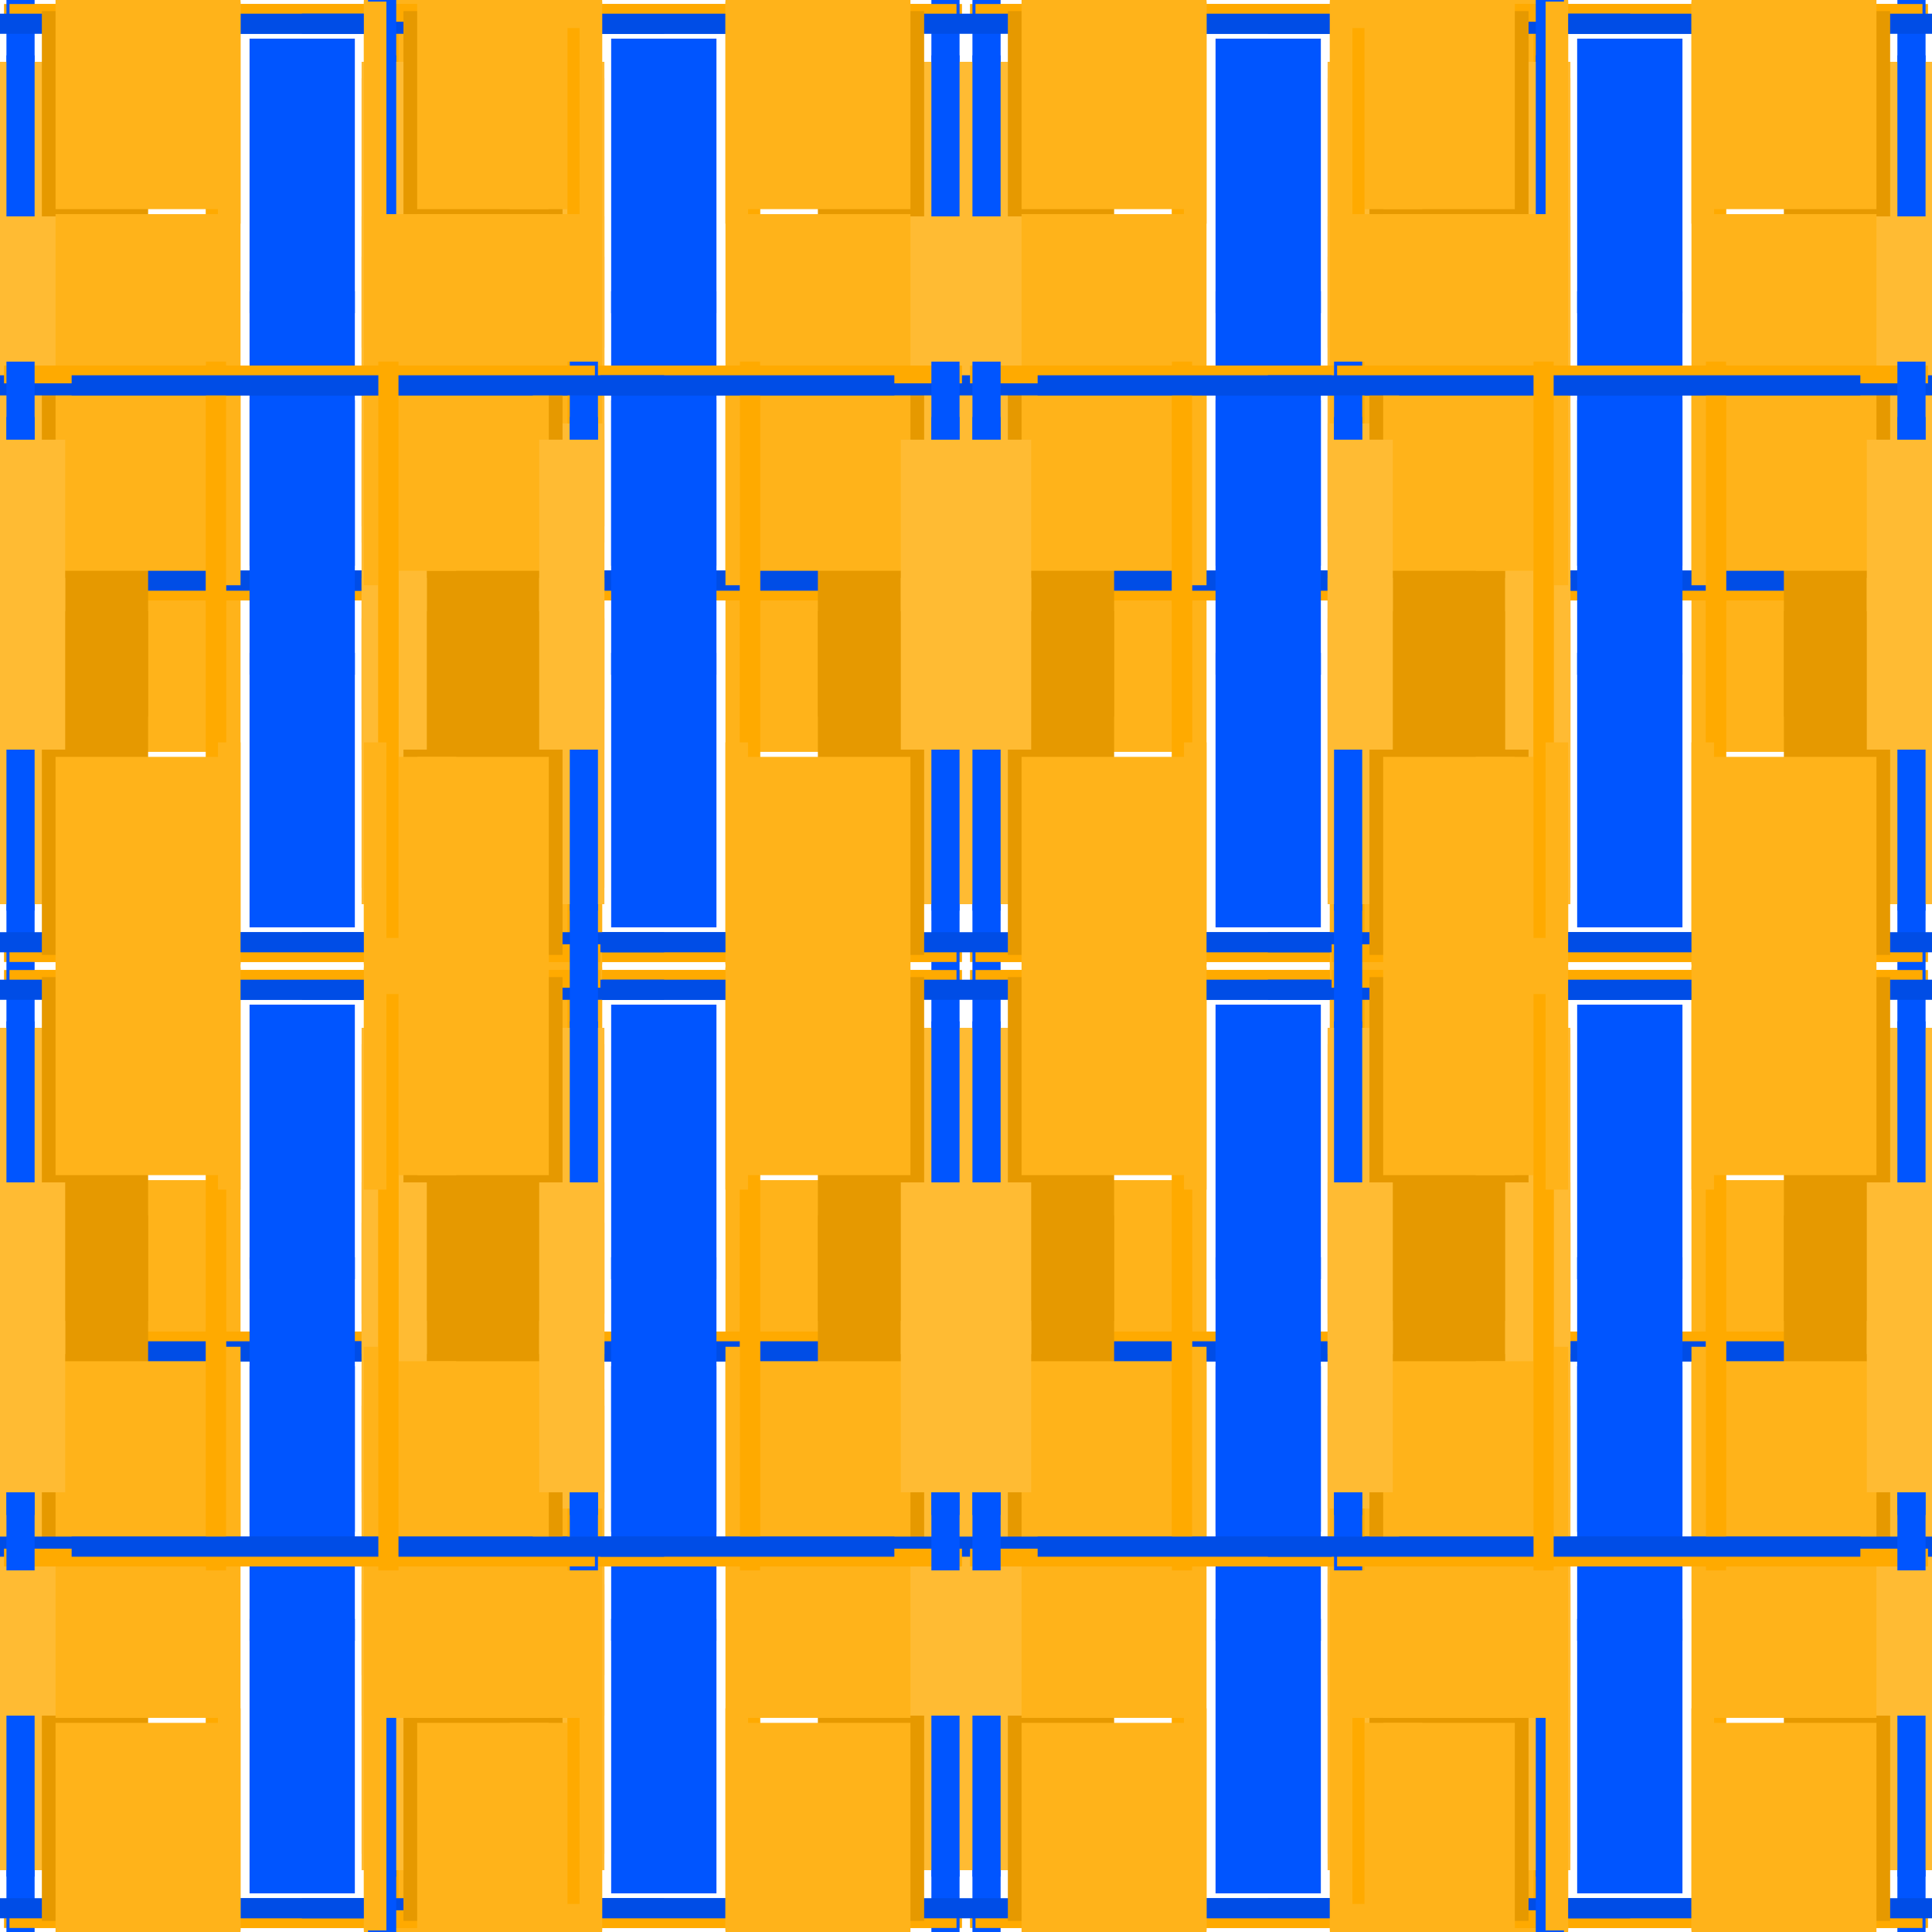
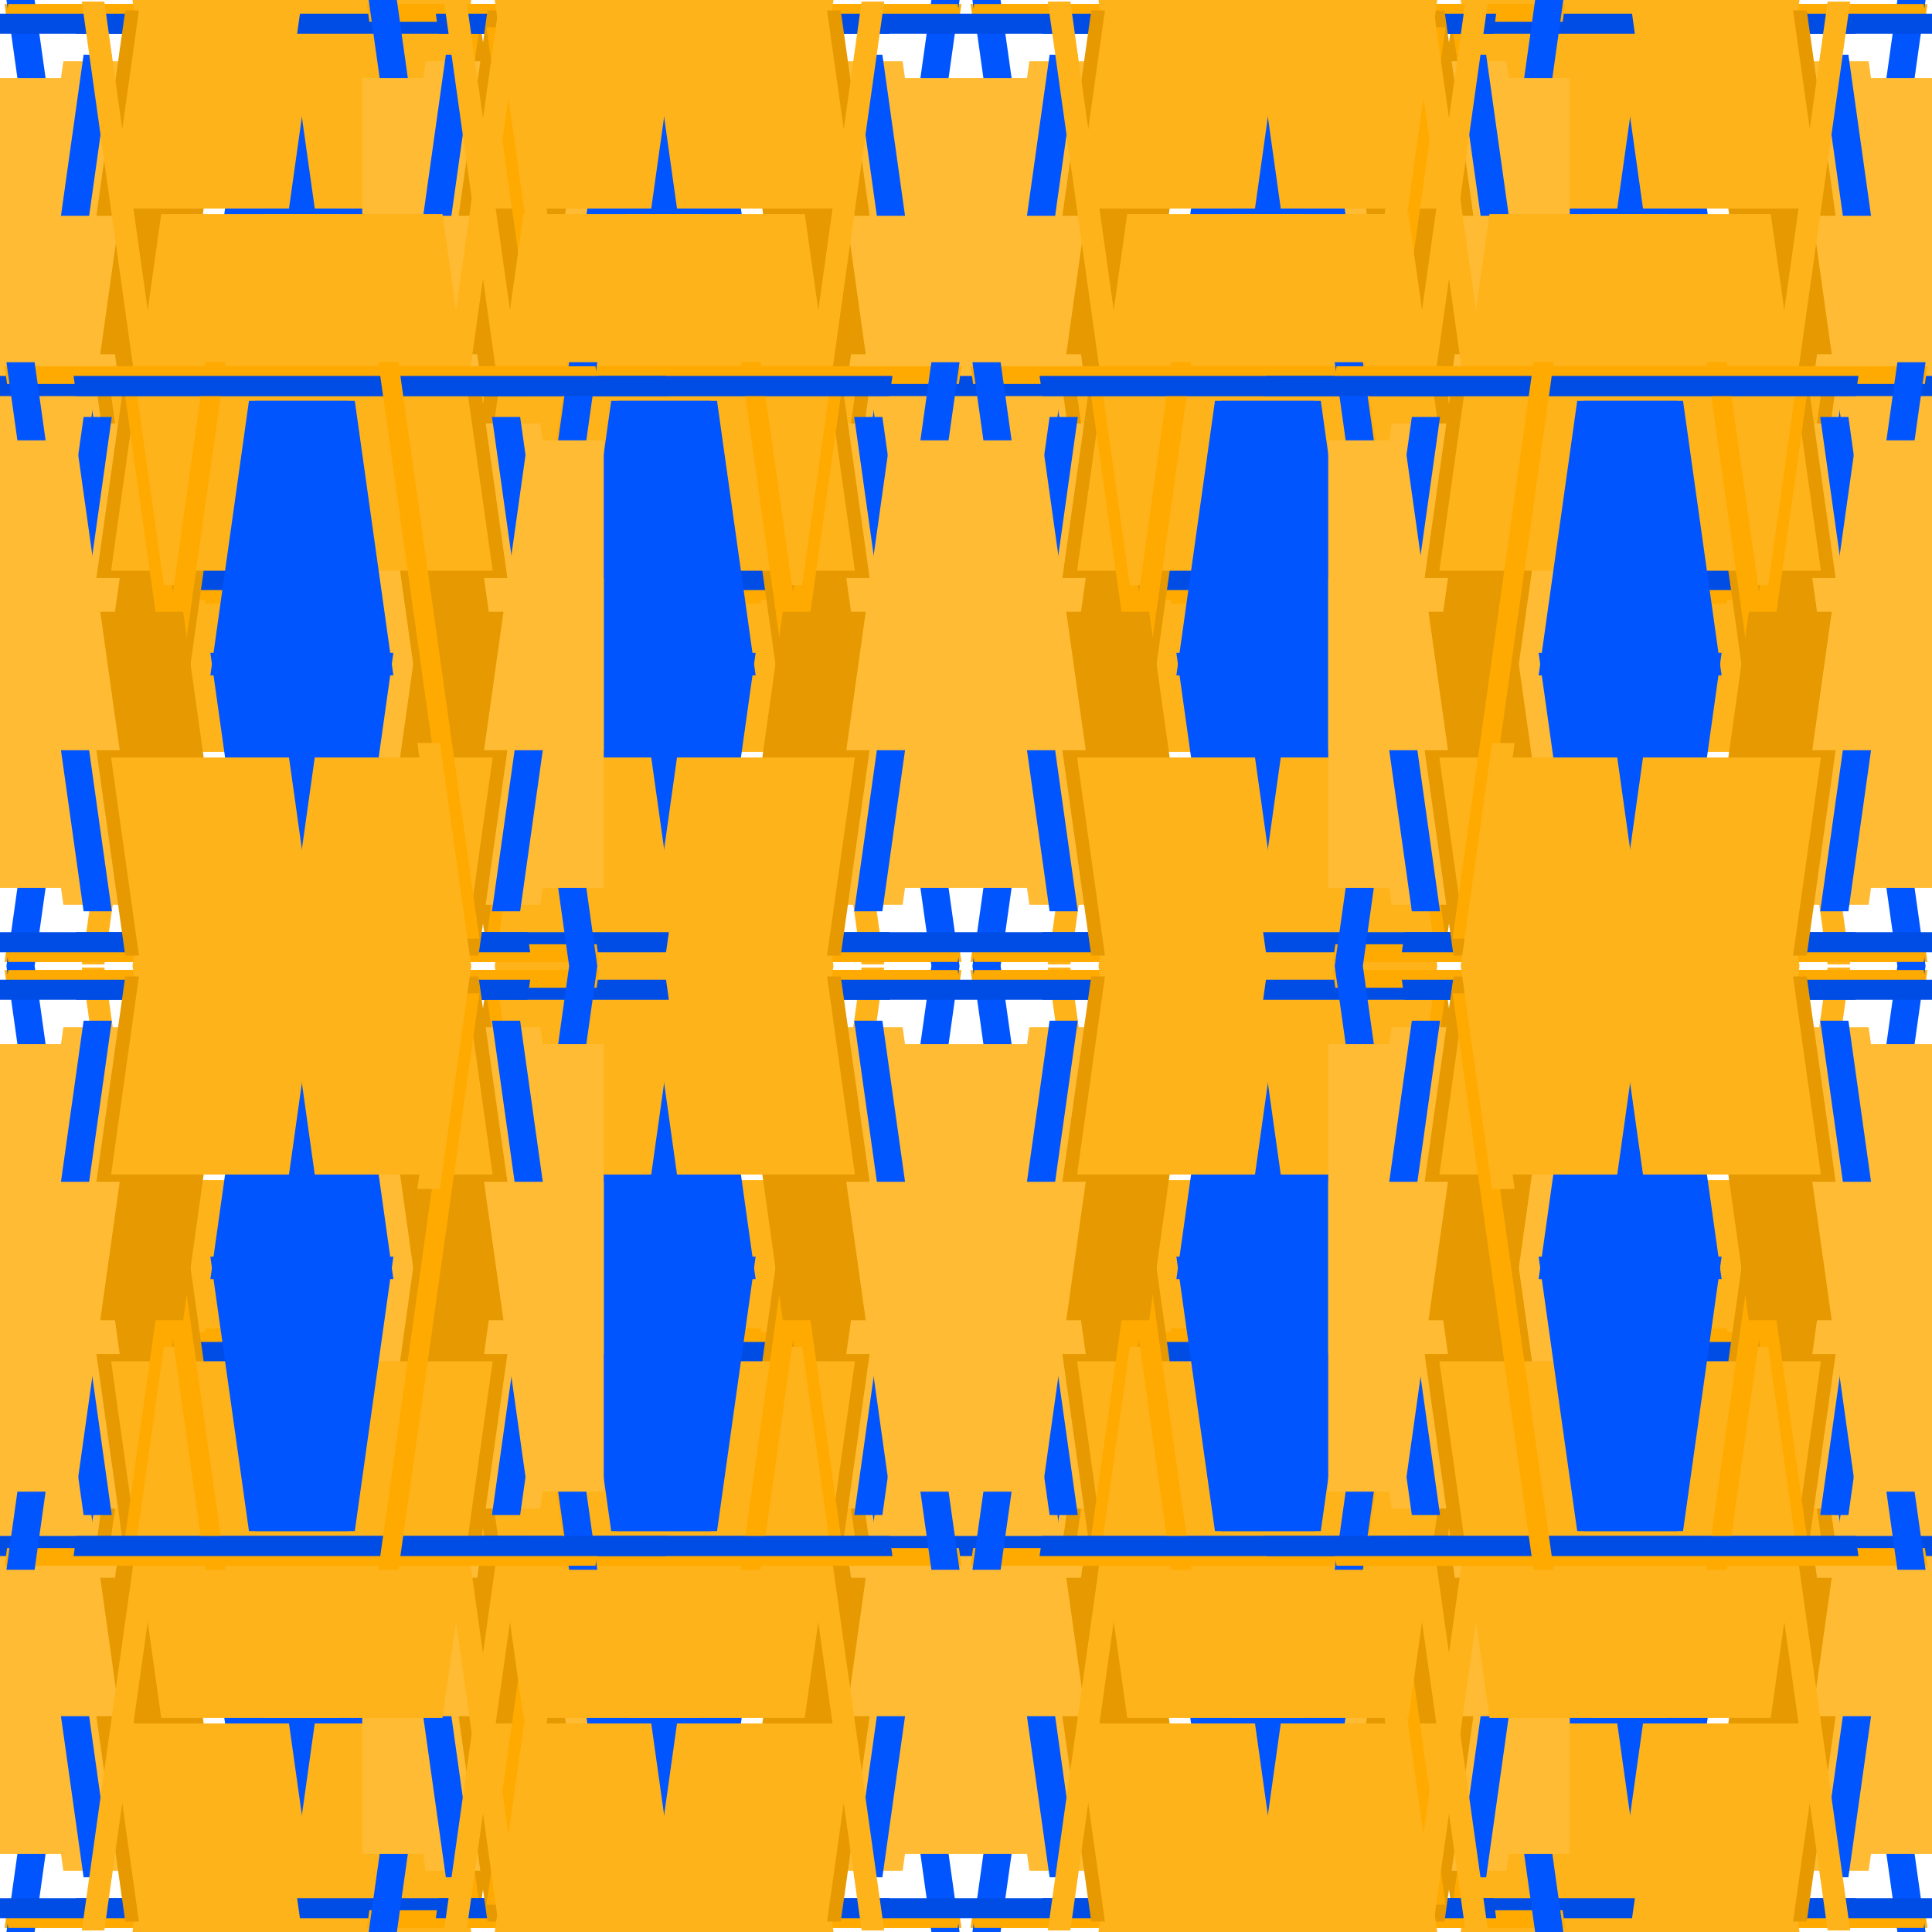
<svg xmlns="http://www.w3.org/2000/svg" xmlns:xlink="http://www.w3.org/1999/xlink" width="100%" height="100%" viewBox="0 0 2400 2400" style="stroke-width:0;background-color:#121212">
  <symbol id="quad3">
    <symbol id="quad2">
      <symbol id="quad1">
        <symbol id="quad0">
-           <rect x="5" y="5" width="734" height="22" rx="0" style="fill:hsl(40,100%,50%);fill-opacity:1" transform="rotate(0 0 0)translate(0 0)skewX(0)skewY(0)scale(1 1)" />"/&gt;<rect x="-16" y="319" width="133" height="355" rx="0" style="fill:hsl(40,100%,60%);fill-opacity:1" transform="rotate(0 0 0)translate(0 0)skewX(0)skewY(0)scale(1 1)" />"/&gt;<rect x="89" y="17" width="736" height="25" rx="0" style="fill:hsl(220,100%,45%);fill-opacity:1" transform="rotate(0 0 0)translate(0 0)skewX(0)skewY(0)scale(1 1)" />"/&gt;<rect x="52" y="310" width="132" height="427" rx="0" style="fill:hsl(40,100%,45%);fill-opacity:1" transform="rotate(0 0 0)translate(0 0)skewX(0)skewY(0)scale(1 1)" />"/&gt;<rect x="470" y="-15" width="25" height="731" rx="0" style="fill:hsl(40,100%,50%);fill-opacity:1" transform="rotate(0 0 0)translate(0 0)skewX(0)skewY(0)scale(1 1)" />"/&gt;<rect x="69" y="491" width="221" height="443" rx="0" style="fill:hsl(40,100%,55%);fill-opacity:1" transform="rotate(0 0 0)translate(0 0)skewX(0)skewY(0)scale(1 1)" />"/&gt;<rect x="452" y="473" width="28" height="725" rx="0" style="fill:hsl(40,100%,55%);fill-opacity:1" transform="rotate(0 0 0)translate(0 0)skewX(0)skewY(0)scale(1 1)" />"/&gt;<rect x="310" y="48" width="124" height="341" rx="0" style="fill:hsl(220,100%,50%);fill-opacity:1" transform="rotate(0 0 0)translate(0 0)skewX(0)skewY(0)scale(1 1)" />"/&gt;<rect x="8" y="-48" width="35" height="730" rx="0" style="fill:hsl(220,100%,50%);fill-opacity:1" transform="rotate(0 0 0)translate(0 0)skewX(0)skewY(0)scale(1 1)" />"/&gt;<rect x="-82" y="97" width="163" height="385" rx="0" style="fill:hsl(40,100%,60%);fill-opacity:1" transform="rotate(0 0 0)translate(0 0)skewX(0)skewY(0)scale(1 1)" />"/&gt;</symbol>
+           <rect x="5" y="5" width="734" height="22" rx="0" style="fill:hsl(40,100%,50%);fill-opacity:1" transform="rotate(0 0 0)translate(0 0)skewX(8)skewY(0)scale(1 1)" />"/&gt;<rect x="-16" y="319" width="133" height="355" rx="0" style="fill:hsl(40,100%,60%);fill-opacity:1" transform="rotate(0 0 0)translate(0 0)skewX(8)skewY(0)scale(1 1)" />"/&gt;<rect x="89" y="17" width="736" height="25" rx="0" style="fill:hsl(220,100%,45%);fill-opacity:1" transform="rotate(0 0 0)translate(0 0)skewX(8)skewY(0)scale(1 1)" />"/&gt;<rect x="52" y="310" width="132" height="427" rx="0" style="fill:hsl(40,100%,45%);fill-opacity:1" transform="rotate(0 0 0)translate(0 0)skewX(8)skewY(0)scale(1 1)" />"/&gt;<rect x="470" y="-15" width="25" height="731" rx="0" style="fill:hsl(40,100%,50%);fill-opacity:1" transform="rotate(0 0 0)translate(0 0)skewX(8)skewY(0)scale(1 1)" />"/&gt;<rect x="69" y="491" width="221" height="443" rx="0" style="fill:hsl(40,100%,55%);fill-opacity:1" transform="rotate(0 0 0)translate(0 0)skewX(8)skewY(0)scale(1 1)" />"/&gt;<rect x="452" y="473" width="28" height="725" rx="0" style="fill:hsl(40,100%,55%);fill-opacity:1" transform="rotate(0 0 0)translate(0 0)skewX(8)skewY(0)scale(1 1)" />"/&gt;<rect x="310" y="48" width="124" height="341" rx="0" style="fill:hsl(220,100%,50%);fill-opacity:1" transform="rotate(0 0 0)translate(0 0)skewX(8)skewY(0)scale(1 1)" />"/&gt;<rect x="8" y="-48" width="35" height="730" rx="0" style="fill:hsl(220,100%,50%);fill-opacity:1" transform="rotate(0 0 0)translate(0 0)skewX(8)skewY(0)scale(1 1)" />"/&gt;<rect x="-82" y="97" width="163" height="385" rx="0" style="fill:hsl(40,100%,60%);fill-opacity:1" transform="rotate(0 0 0)translate(0 0)skewX(8)skewY(0)scale(1 1)" />"/&gt;</symbol>
        <g>
          <use xlink:href="#quad0" />
        </g>
-         <g transform="scale(-1 1) translate(-750.8 0)">
+         <g transform="scale(-1 1) translate(-750 0)">
          <use xlink:href="#quad0" />
        </g>
-         <g transform="scale(-1 -1) translate(-750.8 -750.8)">
+         <g transform="scale(-1 -1) translate(-750 -750)">
          <use xlink:href="#quad0" />
        </g>
-         <g transform="scale(1 -1) translate(0 -750.8)">
+         <g transform="scale(1 -1) translate(0 -750)">
          <use xlink:href="#quad0" />
        </g>
      </symbol>
      <g>
        <use xlink:href="#quad1" />
      </g>
      <g transform="scale(-1 1) translate(-1200 0)">
        <use xlink:href="#quad1" />
      </g>
      <g transform="scale(-1 -1) translate(-1200 -1200)">
        <use xlink:href="#quad1" />
      </g>
      <g transform="scale(1 -1) translate(0 -1200)">
        <use xlink:href="#quad1" />
      </g>
    </symbol>
    <g>
      <use xlink:href="#quad2" />
    </g>
    <g transform="scale(-1 1) translate(-2400 0)">
      <use xlink:href="#quad2" />
    </g>
    <g transform="scale(-1 -1) translate(-2400 -2400)">
      <use xlink:href="#quad2" />
    </g>
    <g transform="scale(1 -1) translate(0 -2400)">
      <use xlink:href="#quad2" />
    </g>
  </symbol>
  <g transform="scale(1 1)">
    <use xlink:href="#quad3" />
  </g>
</svg>
